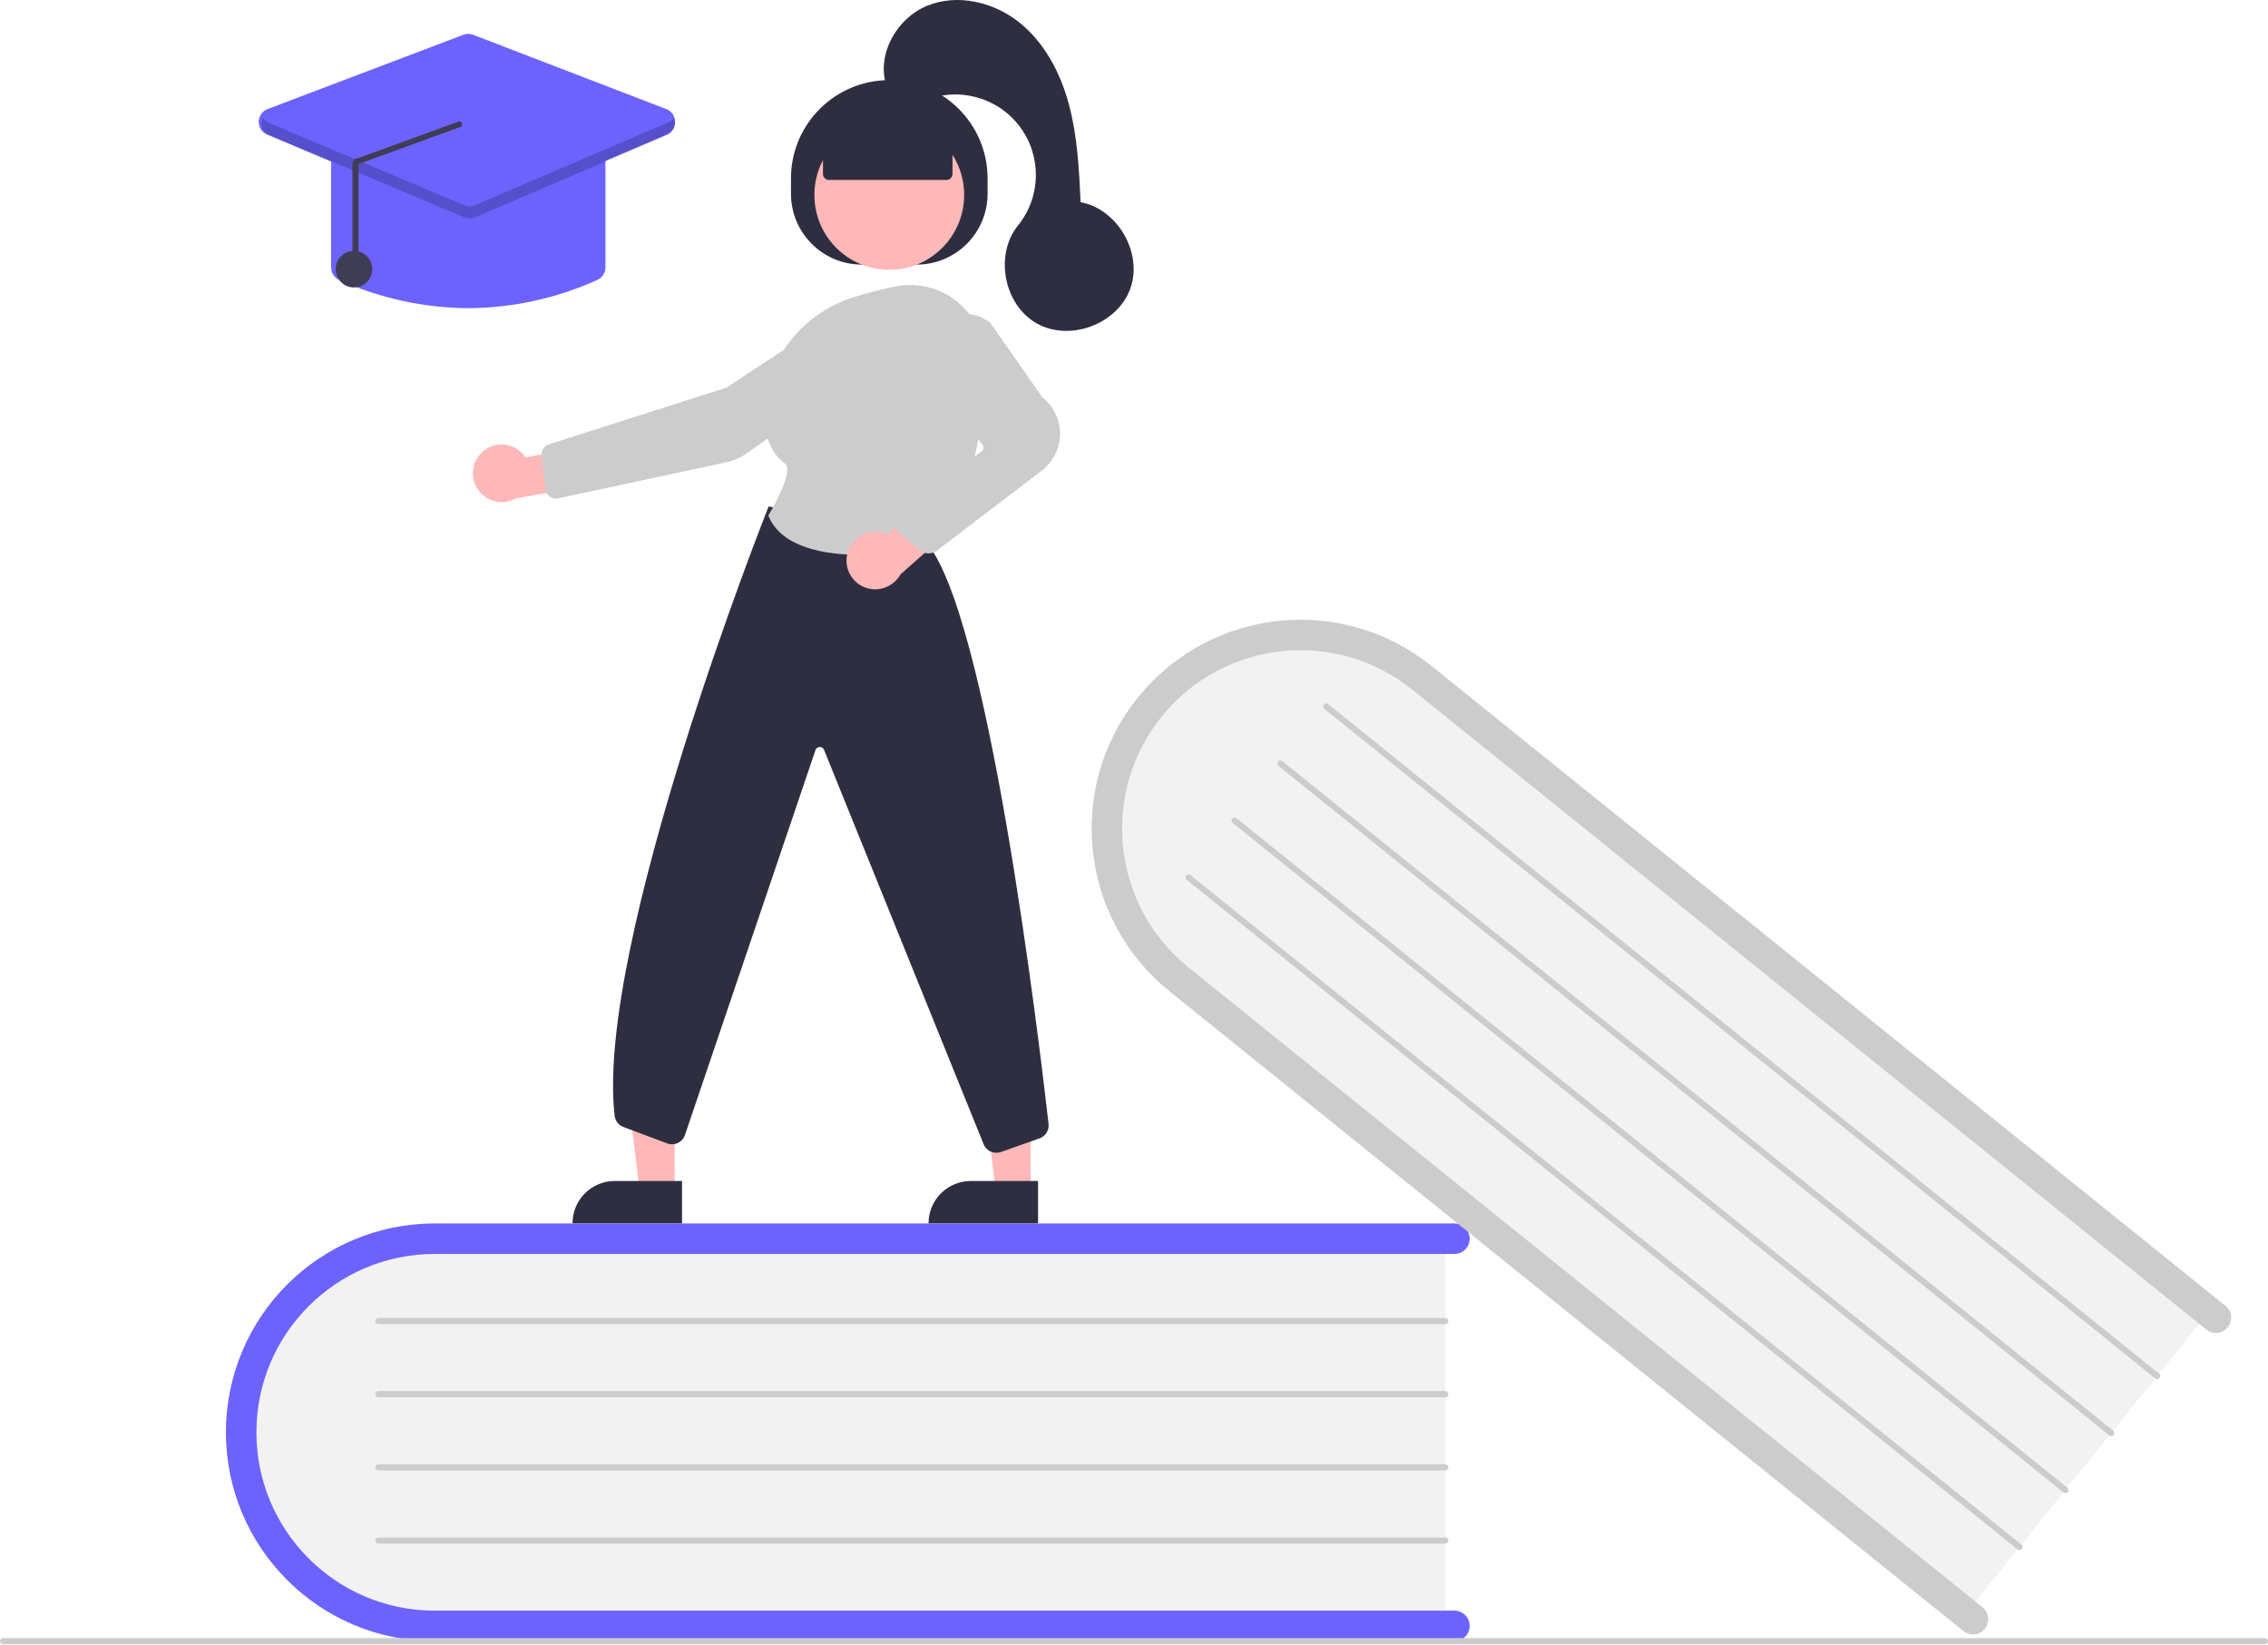
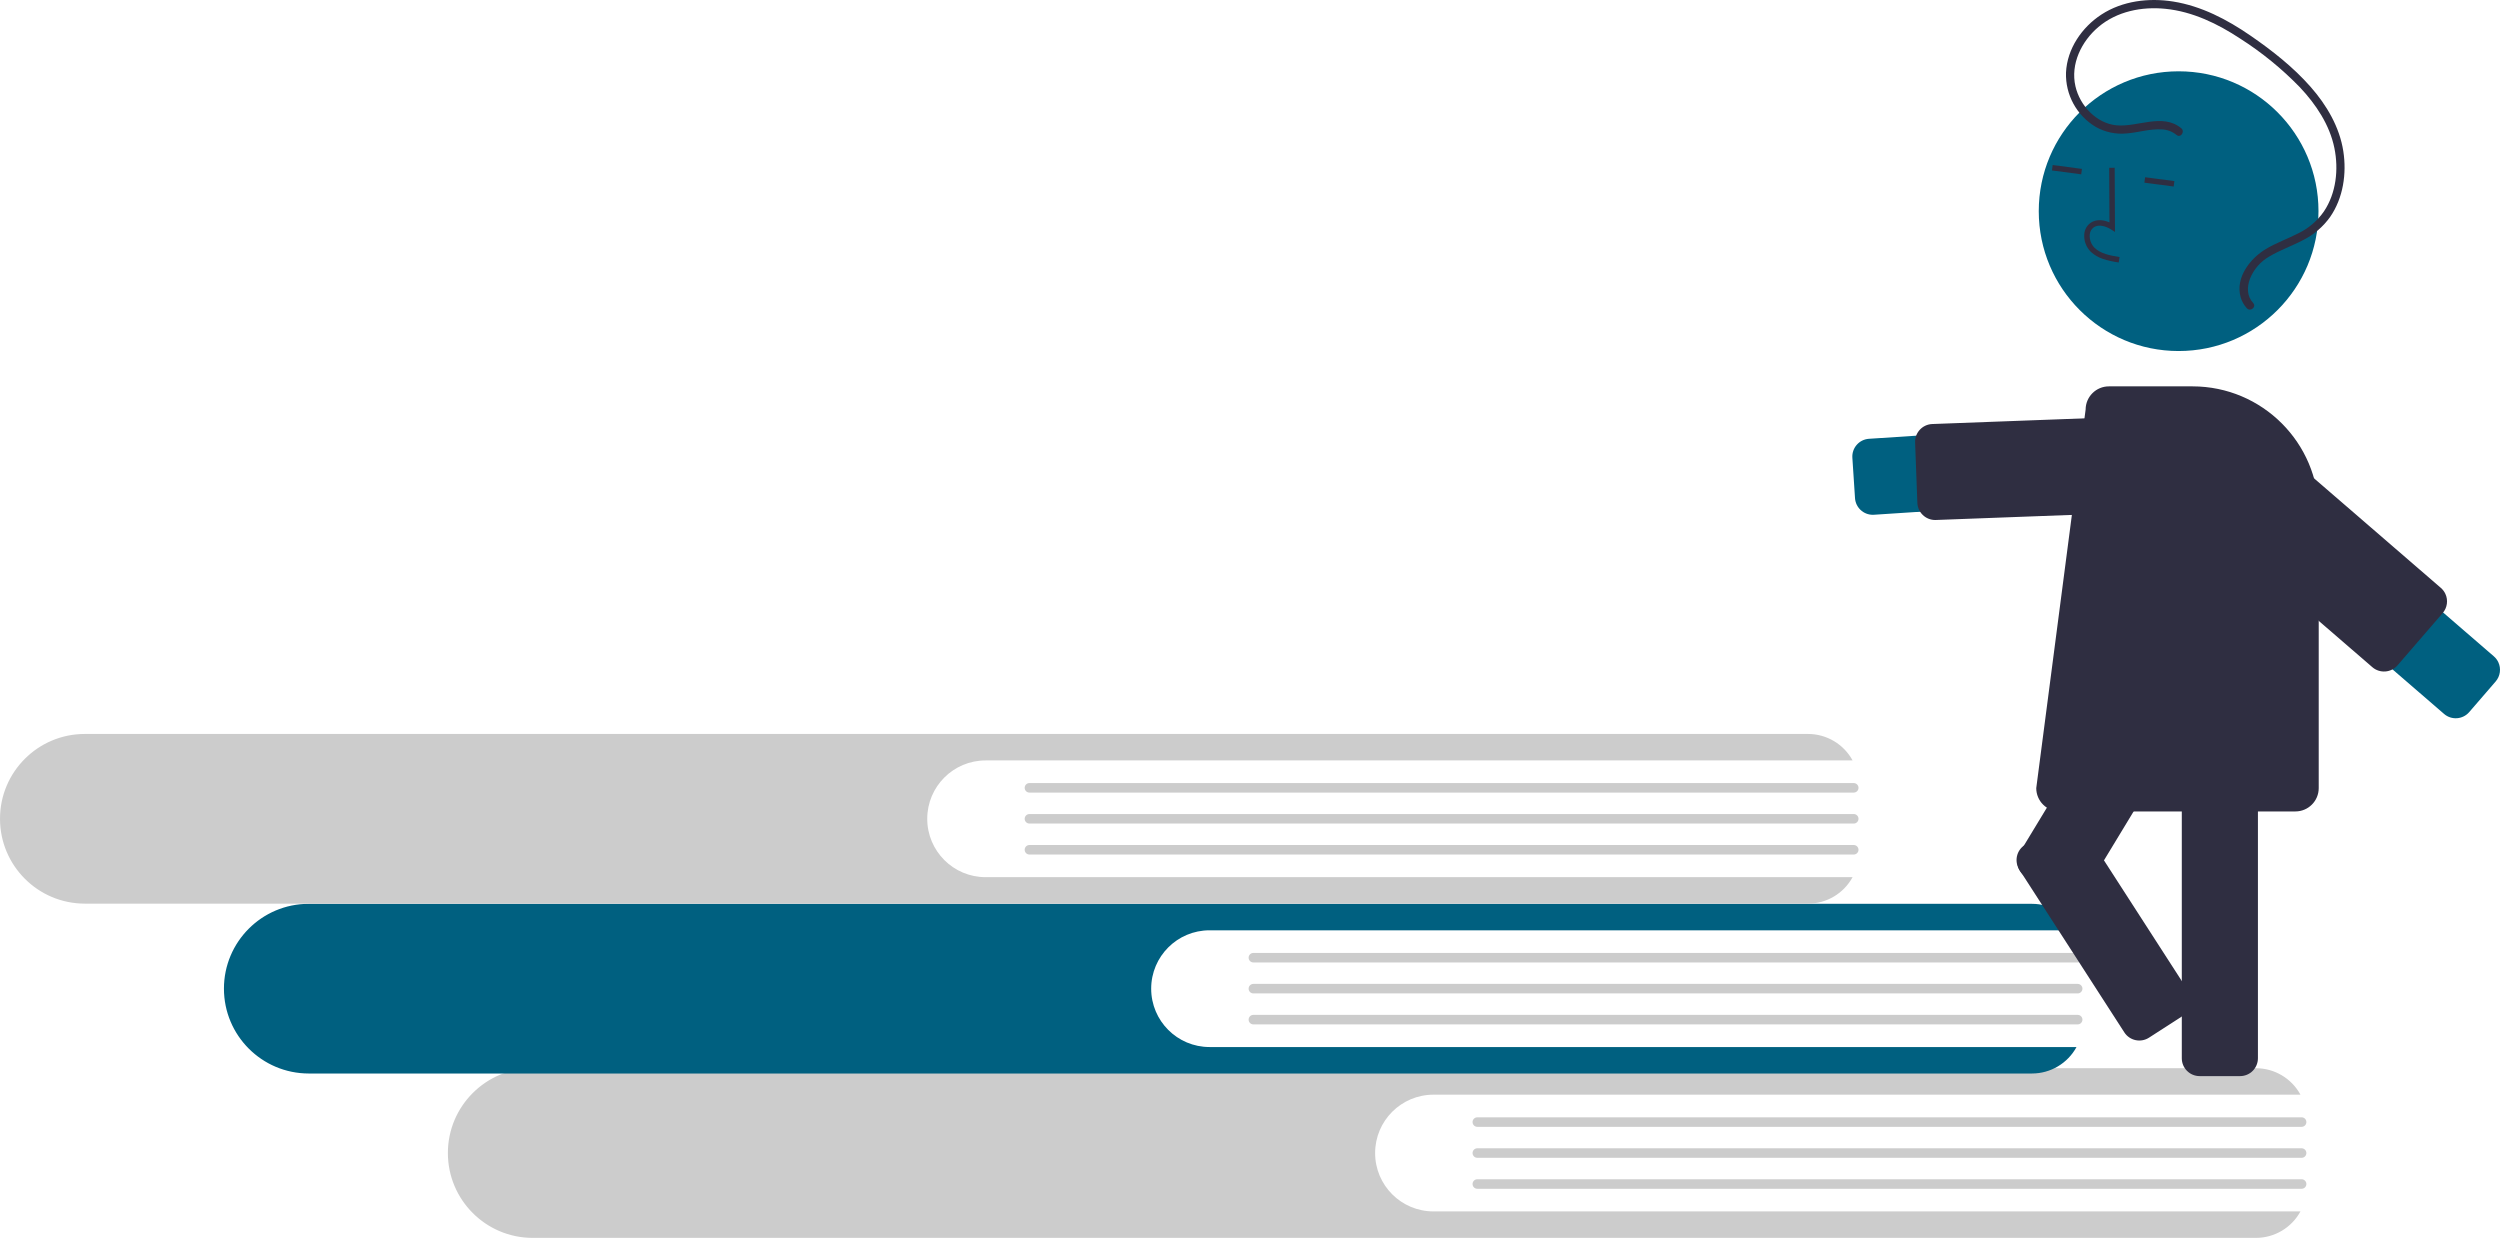
- <svg xmlns="http://www.w3.org/2000/svg" data-name="Layer 1" width="744" height="539.286" viewBox="0 0 744 539.286">
-   <path d="M702.114,584.643v130H376.415c-37.109,0-67.301-29.16-67.301-65s30.192-65,67.301-65Z" transform="translate(-228 -180.357)" fill="#f2f2f2" />
-   <path d="M710.114,713.643a5.002,5.002,0,0,1-5,5h-334.5a68.5,68.5,0,1,1,0-137h334.5a5,5,0,0,1,0,10h-334.5a58.5,58.5,0,1,0,0,117h334.5A5.002,5.002,0,0,1,710.114,713.643Z" transform="translate(-228 -180.357)" fill="#6c63ff" />
-   <path d="M702.114,614.643h-350a1,1,0,1,1,0-2h350a1,1,0,0,1,0,2Z" transform="translate(-228 -180.357)" fill="#ccc" />
-   <path d="M702.114,638.643h-350a1,1,0,1,1,0-2h350a1,1,0,0,1,0,2Z" transform="translate(-228 -180.357)" fill="#ccc" />
-   <path d="M702.114,662.643h-350a1,1,0,1,1,0-2h350a1,1,0,0,1,0,2Z" transform="translate(-228 -180.357)" fill="#ccc" />
-   <path d="M702.114,686.643h-350a1,1,0,1,1,0-2h350a1,1,0,0,1,0,2Z" transform="translate(-228 -180.357)" fill="#ccc" />
-   <path d="M953.832,609.114,872.267,710.342,618.652,505.992c-28.896-23.283-34.111-64.932-11.624-92.84s64.292-31.671,93.189-8.388Z" transform="translate(-228 -180.357)" fill="#f2f2f2" />
-   <path d="M879.124,714.583a5.002,5.002,0,0,1-7.031.756L611.625,505.467a68.5,68.5,0,0,1,85.957-106.679L958.05,608.66a5,5,0,1,1-6.274,7.787L691.307,406.575a58.5,58.5,0,1,0-73.408,91.106L878.367,707.553A5.002,5.002,0,0,1,879.124,714.583Z" transform="translate(-228 -180.357)" fill="#ccc" />
-   <path d="M935.009,632.474,662.471,412.877a1,1,0,1,1,1.255-1.557L936.264,630.917a1,1,0,1,1-1.255,1.557Z" transform="translate(-228 -180.357)" fill="#ccc" />
-   <path d="M919.951,651.163,647.413,431.565a1,1,0,0,1,1.255-1.557L921.206,649.605a1,1,0,1,1-1.255,1.557Z" transform="translate(-228 -180.357)" fill="#ccc" />
-   <path d="M904.893,669.851,632.355,450.254a1,1,0,0,1,1.255-1.557L906.148,668.294a1,1,0,1,1-1.255,1.557Z" transform="translate(-228 -180.357)" fill="#ccc" />
-   <path d="M889.835,688.539,617.297,468.942a1,1,0,1,1,1.255-1.557L891.089,686.982a1,1,0,1,1-1.255,1.557Z" transform="translate(-228 -180.357)" fill="#ccc" />
-   <path d="M971,719.643H229a1,1,0,0,1,0-2H971a1,1,0,0,1,0,2Z" transform="translate(-228 -180.357)" fill="#ccc" />
-   <polygon points="338.081 390.622 326.649 390.621 321.212 346.525 338.085 346.527 338.081 390.622" fill="#ffb8b8" />
-   <path d="M318.482,387.355h22.048a0,0,0,0,1,0,0v13.882a0,0,0,0,1,0,0H304.6a0,0,0,0,1,0,0v0A13.882,13.882,0,0,1,318.482,387.355Z" fill="#2f2e41" />
-   <polygon points="221.286 390.622 209.854 390.621 204.417 346.525 221.29 346.527 221.286 390.622" fill="#ffb8b8" />
-   <path d="M201.688,387.355h22.048a0,0,0,0,1,0,0v13.882a0,0,0,0,1,0,0H187.806a0,0,0,0,1,0,0v0A13.882,13.882,0,0,1,201.688,387.355Z" fill="#2f2e41" />
-   <path d="M487.471,243.89v-5a32.25,32.25,0,0,1,32.25-32.25h0a32.25,32.25,0,0,1,32.25,32.25v5a23.25,23.25,0,0,1-23.25,23.25h-18A23.25,23.25,0,0,1,487.471,243.89Z" transform="translate(-228 -180.357)" fill="#2f2e41" />
-   <circle cx="291.721" cy="63.942" r="24.561" fill="#ffb8b8" />
-   <path d="M634.488,376.475" transform="translate(-228 -180.357)" fill="#ffb8b8" />
-   <path d="M386.125,328.713A9.377,9.377,0,0,1,400.405,330.39l21.055-3.983,5.541,12.205-29.812,5.207a9.428,9.428,0,0,1-11.064-15.106Z" transform="translate(-228 -180.357)" fill="#ffb8b8" />
-   <path d="M500.573,284.328l.275.417L466.322,307.49l-58.258,18.603a3.508,3.508,0,0,0-2.412,3.738l1.271,10.947a3.501,3.501,0,0,0,4.21,3.018l54.83-11.753a19.806,19.806,0,0,0,7.371-3.245L512.122,301.201a10.02,10.02,0,0,0,4.158-8.947,9.975,9.975,0,0,0-15.433-7.508Z" transform="translate(-228 -180.357)" fill="#ccc" />
-   <path d="M554.853,558.466a4.518,4.518,0,0,1-4.138-2.701l-52.41-129.501a1.5,1.5,0,0,0-2.809.158L452.739,552.495a4.501,4.501,0,0,1-5.882,2.891l-14.338-5.377a4.489,4.489,0,0,1-2.897-3.705c-6.45-56.192,49.8-198.03,50.369-199.456l.157-.395,51.277,11.343.107.116c20.458,22.318,37.273,163.082,40.437,191.074a4.479,4.479,0,0,1-2.971,4.747l-12.656,4.476A4.457,4.457,0,0,1,554.853,558.466Z" transform="translate(-228 -180.357)" fill="#2f2e41" />
-   <path d="M510.673,362.363c-12.424,0-26.274-2.477-30.538-12.701l-.098-.235.133-.218c3.365-5.521,7.813-14.94,5.422-16.709-4.709-3.482-6.994-9.21-6.792-17.025.44-16.966,12-32.029,28.766-37.482h0A127.642,127.642,0,0,1,521.829,274.321a24.281,24.281,0,0,1,20.133,4.972,24.526,24.526,0,0,1,9.096,18.871c.176,18.131-2.615,43.383-16.912,60.72a4.448,4.448,0,0,1-2.633,1.531A122.223,122.223,0,0,1,510.673,362.363Z" transform="translate(-228 -180.357)" fill="#ccc" />
-   <path d="M506.051,361.684a9.556,9.556,0,0,1,11.678-6.664,9.407,9.407,0,0,1,1.448.536l15.987-14.549,11.118,7.49-22.862,20.231a9.539,9.539,0,0,1-10.813,4.587A9.394,9.394,0,0,1,506.051,361.684Z" transform="translate(-228 -180.357)" fill="#ffb8b8" />
-   <path d="M532.632,361.869a4.488,4.488,0,0,1-2.845-1.015l-6.304-5.152a4.5,4.5,0,0,1,.109-7.055l26.442-20.28a1.503,1.503,0,0,0,.283-2.095L533.996,304.696a13.285,13.285,0,0,1,.887-17.114h0a13.248,13.248,0,0,1,17.888-1.431l.103.109,17.042,24.402a15.193,15.193,0,0,1-.36,24.186l-34.246,26.139A4.507,4.507,0,0,1,532.632,361.869Z" transform="translate(-228 -180.357)" fill="#ccc" />
-   <path d="M497.965,237.39V225.204l21.756-9.5,20.744,9.5v12.186a2,2,0,0,1-2,2h-38.5A2,2,0,0,1,497.965,237.39Z" transform="translate(-228 -180.357)" fill="#2f2e41" />
-   <path d="M518.722,208.257c-3.199-10.239,3.519-21.972,13.451-26.025s21.813-1.22,30.194,5.476,13.58,16.724,16.335,27.091,3.278,21.177,3.787,31.891c12.202,2.241,20.503,16.714,16.276,28.378s-19.873,17.459-30.678,11.362-13.935-22.485-6.136-32.134a26.374,26.374,0,0,0-30.688-40.91C525.248,215.902,517.702,209.368,518.722,208.257Z" transform="translate(-228 -180.357)" fill="#2f2e41" />
-   <path d="M381.614,281.44a104.449,104.449,0,0,1-42.348-9.275,4.473,4.473,0,0,1-2.652-4.104V231.643a4.505,4.505,0,0,1,4.5-4.5h81a4.505,4.505,0,0,1,4.5,4.5v36.418a4.473,4.473,0,0,1-2.652,4.104h0A104.449,104.449,0,0,1,381.614,281.44Z" transform="translate(-228 -180.357)" fill="#6c63ff" />
-   <path d="M381.603,251.937a4.505,4.505,0,0,1-1.749-.352l-64.232-27.1a4.5,4.5,0,0,1,.153-8.353L380.008,191.765a4.484,4.484,0,0,1,3.211.007l63.372,24.368a4.5,4.5,0,0,1,.154,8.338L383.373,251.577A4.507,4.507,0,0,1,381.603,251.937Z" transform="translate(-228 -180.357)" fill="#6c63ff" />
-   <circle cx="116.114" cy="88.286" r="6" fill="#3f3d56" />
-   <path d="M446.965,220.631,383.592,247.73a4,4,0,0,1-3.127.008l-64.232-27.099a3.925,3.925,0,0,1-1.913-1.681,3.997,3.997,0,0,0,1.913,5.681l64.232,27.099a4,4,0,0,0,3.127-.008l63.373-27.099a3.997,3.997,0,0,0,1.895-5.673A3.927,3.927,0,0,1,446.965,220.631Z" transform="translate(-228 -180.357)" opacity="0.2" />
-   <path d="M344.618,268.62a1,1,0,0,0,1-1V234.158l32.981-12.015a1,1,0,0,0,.03-2l-32.981,12.015a1.962,1.962,0,0,0-1.433.575,1.986,1.986,0,0,0-.596,1.425v33.461A1,1,0,0,0,344.618,268.62Z" transform="translate(-228 -180.357)" fill="#3f3d56" />
+ <svg xmlns="http://www.w3.org/2000/svg" data-name="Layer 1" width="911.602" height="451.384" viewBox="0 0 911.602 451.384">
+   <path d="M666.907,666.039a21.283,21.283,0,0,1,0-42.566H983.042a18.505,18.505,0,0,0-16.237-9.653H338.413a30.932,30.932,0,0,0-30.897,30.936,30.952,30.952,0,0,0,30.897,30.936H966.805a18.506,18.506,0,0,0,16.237-9.653Z" transform="translate(-144.1992 -224.3079)" fill="#ccc" />
+   <path d="M983.462,635.2H682.891a1.737,1.737,0,0,1,0-3.475H983.462a1.737,1.737,0,0,1,0,3.475Z" transform="translate(-144.1992 -224.3079)" fill="#ccc" />
+   <path d="M983.462,646.493H682.891a1.737,1.737,0,0,1,0-3.475H983.462a1.737,1.737,0,0,1,0,3.475Z" transform="translate(-144.1992 -224.3079)" fill="#ccc" />
+   <path d="M983.462,657.787H682.891a1.737,1.737,0,0,1,0-3.475H983.462a1.737,1.737,0,0,1,0,3.475Z" transform="translate(-144.1992 -224.3079)" fill="#ccc" />
+   <path d="M585.249,606.099a21.283,21.283,0,0,1,0-42.566H901.384a18.505,18.505,0,0,0-16.237-9.653H256.755a30.933,30.933,0,0,0-30.898,30.936,30.952,30.952,0,0,0,30.898,30.936H885.147a18.505,18.505,0,0,0,16.237-9.653Z" transform="translate(-144.1992 -224.3079)" fill="#006080" />
+   <path d="M901.804,575.26H601.233a1.737,1.737,0,0,1,0-3.475H901.804a1.737,1.737,0,1,1,0,3.475Z" transform="translate(-144.1992 -224.3079)" fill="#ccc" />
+   <path d="M901.804,586.553H601.233a1.737,1.737,0,0,1,0-3.475H901.804a1.737,1.737,0,1,1,0,3.475Z" transform="translate(-144.1992 -224.3079)" fill="#ccc" />
+   <path d="M901.804,597.846H601.233a1.737,1.737,0,0,1,0-3.475H901.804a1.737,1.737,0,1,1,0,3.475Z" transform="translate(-144.1992 -224.3079)" fill="#ccc" />
+   <path d="M503.591,544.158a21.283,21.283,0,0,1,0-42.566H819.726a18.506,18.506,0,0,0-16.237-9.653H175.097a30.932,30.932,0,0,0-30.897,30.936,30.952,30.952,0,0,0,30.897,30.936H803.489a18.505,18.505,0,0,0,16.237-9.653Z" transform="translate(-144.1992 -224.3079)" fill="#ccc" />
+   <path d="M820.146,513.32H519.575a1.737,1.737,0,0,1,0-3.475H820.146a1.737,1.737,0,1,1,0,3.475Z" transform="translate(-144.1992 -224.3079)" fill="#ccc" />
+   <path d="M820.146,524.613H519.575a1.737,1.737,0,1,1,0-3.475H820.146a1.737,1.737,0,1,1,0,3.475Z" transform="translate(-144.1992 -224.3079)" fill="#ccc" />
+   <path d="M820.146,535.906H519.575a1.737,1.737,0,0,1,0-3.475H820.146a1.737,1.737,0,1,1,0,3.475Z" transform="translate(-144.1992 -224.3079)" fill="#ccc" />
+   <path d="M827.087,412.022a6.5,6.5,0,0,1-6.476-6.075l-.965-14.728a6.5,6.5,0,0,1,6.061-6.911l115.387-7.557a13.88,13.88,0,1,1,1.814,27.701l-115.387,7.556Q827.304,412.021,827.087,412.022Z" transform="translate(-144.1992 -224.3079)" fill="#006080" />
+   <path d="M849.84,413.921a6.508,6.508,0,0,1-6.493-6.258l-.822-21.998a6.5,6.5,0,0,1,6.253-6.738l94.886-3.546a6.5,6.5,0,0,1,6.738,6.253l.822,21.998a6.5,6.5,0,0,1-6.253,6.738l-94.886,3.546C850.003,413.919,849.921,413.921,849.84,413.921Z" transform="translate(-144.1992 -224.3079)" fill="#2f2e41" />
+   <path d="M961.031,616.701H946.271a6.507,6.507,0,0,1-6.5-6.5V487.187a6.507,6.507,0,0,1,6.5-6.5H961.031a6.507,6.507,0,0,1,6.5,6.5V610.201A6.507,6.507,0,0,1,961.031,616.701Z" transform="translate(-144.1992 -224.3079)" fill="#2f2e41" />
+   <path d="M895.518,551.677l-12.622-7.651a6.507,6.507,0,0,1-2.189-8.928L944.471,429.901a6.507,6.507,0,0,1,8.928-2.189l12.622,7.651a6.507,6.507,0,0,1,2.189,8.928l-63.764,105.198A6.507,6.507,0,0,1,895.518,551.677Z" transform="translate(-144.1992 -224.3079)" fill="#2f2e41" />
+   <circle cx="794.415" cy="77.001" r="51" fill="#006080" />
+   <path d="M911.008,318.722a12.095,12.095,0,0,1-4.417-2.593,8.133,8.133,0,0,1-2.377-6.439,5.472,5.472,0,0,1,2.433-4.211c1.824-1.17,4.263-1.173,6.747-.079l-.094-19.91,2-.01.111,23.406-1.541-.969c-1.787-1.122-4.339-1.912-6.142-.755a3.514,3.514,0,0,0-1.522,2.719,6.146,6.146,0,0,0,1.768,4.801c2.208,2.11,5.43,2.769,9.105,3.359l-.317,1.975A32.964,32.964,0,0,1,911.008,318.722Z" transform="translate(-144.1992 -224.3079)" fill="#2f2e41" />
+   <rect x="896.891" y="280.795" width="2" height="10.772" transform="translate(352.4155 914.5657) rotate(-82.4768)" fill="#2f2e41" />
+   <rect x="930.598" y="285.246" width="2" height="10.772" transform="translate(377.2975 951.8508) rotate(-82.4768)" fill="#2f2e41" />
+   <path d="M981.199,520.192h-86a8.51,8.51,0,0,1-8.5-8.5l18.004-138.064a8.49,8.49,0,0,1,8.496-8.436h30.52a46.032,46.032,0,0,1,45.98,45.98v100.52A8.51,8.51,0,0,1,981.199,520.192Z" transform="translate(-144.1992 -224.3079)" fill="#2f2e41" />
+   <path d="M1055.19,465.789a6.51,6.51,0,0,1-.967,7.007l-9.649,11.169a6.499,6.499,0,0,1-9.168.669l-87.501-75.597a13.879,13.879,0,1,1,18.148-21.005l87.501,75.597A6.464,6.464,0,0,1,1055.19,465.789Z" transform="translate(-144.1992 -224.3079)" fill="#006080" />
+   <path d="M1035.877,440.841a6.51,6.51,0,0,1-.967,7.007l-16.482,19.077a6.507,6.507,0,0,1-9.168.669l-71.851-62.076a6.499,6.499,0,0,1-.669-9.168l16.481-19.076a6.499,6.499,0,0,1,9.168-.669l71.851,62.076A6.472,6.472,0,0,1,1035.877,440.841Z" transform="translate(-144.1992 -224.3079)" fill="#2f2e41" />
+   <path d="M939.568,271.061c-6.818-5.642-15.931-.306-23.641-1.063-7.376-.725-13.313-7.216-14.931-14.201-1.887-8.15,2.204-16.428,8.367-21.649,6.75-5.718,15.813-7.495,24.449-6.625,9.898.997,19.018,5.429,27.228,10.843a121.851,121.851,0,0,1,21.783,17.759c5.871,6.241,10.886,13.718,12.604,22.234,1.561,7.739.645,16.366-3.821,23.032a24.205,24.205,0,0,1-9.324,7.984c-3.9,2.008-8.073,3.47-11.845,5.728-5.704,3.414-11.178,10.373-9.237,17.47a9.793,9.793,0,0,0,2.305,4.147c1.318,1.408,3.609-.529,2.288-1.941-2.32-2.479-2.295-5.845-1.141-8.88a16.272,16.272,0,0,1,7.081-8.09c3.949-2.358,8.33-3.851,12.382-6.008a27.022,27.022,0,0,0,9.754-8.401c4.768-6.899,6.065-15.784,4.798-23.956-1.37-8.844-6.079-16.815-11.918-23.458-6.355-7.23-14.107-13.305-22.012-18.745-8.482-5.837-17.824-10.73-28.09-12.369-8.899-1.421-18.493-.26-26.156,4.721-7.153,4.649-12.557,12.515-12.944,21.196a22.235,22.235,0,0,0,10.753,19.741,19.101,19.101,0,0,0,11.458,2.426c4.256-.354,8.496-1.739,12.791-1.459a8.941,8.941,0,0,1,5.308,2.028c1.49,1.233,3.19-1.242,1.713-2.464Z" transform="translate(-144.1992 -224.3079)" fill="#2f2e41" />
+   <path d="M879.599,536.876q.027-.169.064-.338a6.456,6.456,0,0,1,2.831-4.091l12.403-8a6.508,6.508,0,0,1,8.986,1.939l38.261,59.32a6.501,6.501,0,0,1-1.939,8.986l-12.404,8a6.508,6.508,0,0,1-8.986-1.939l-38.261-59.32A6.453,6.453,0,0,1,879.599,536.876Z" transform="translate(-144.1992 -224.3079)" fill="#2f2e41" />
</svg>
